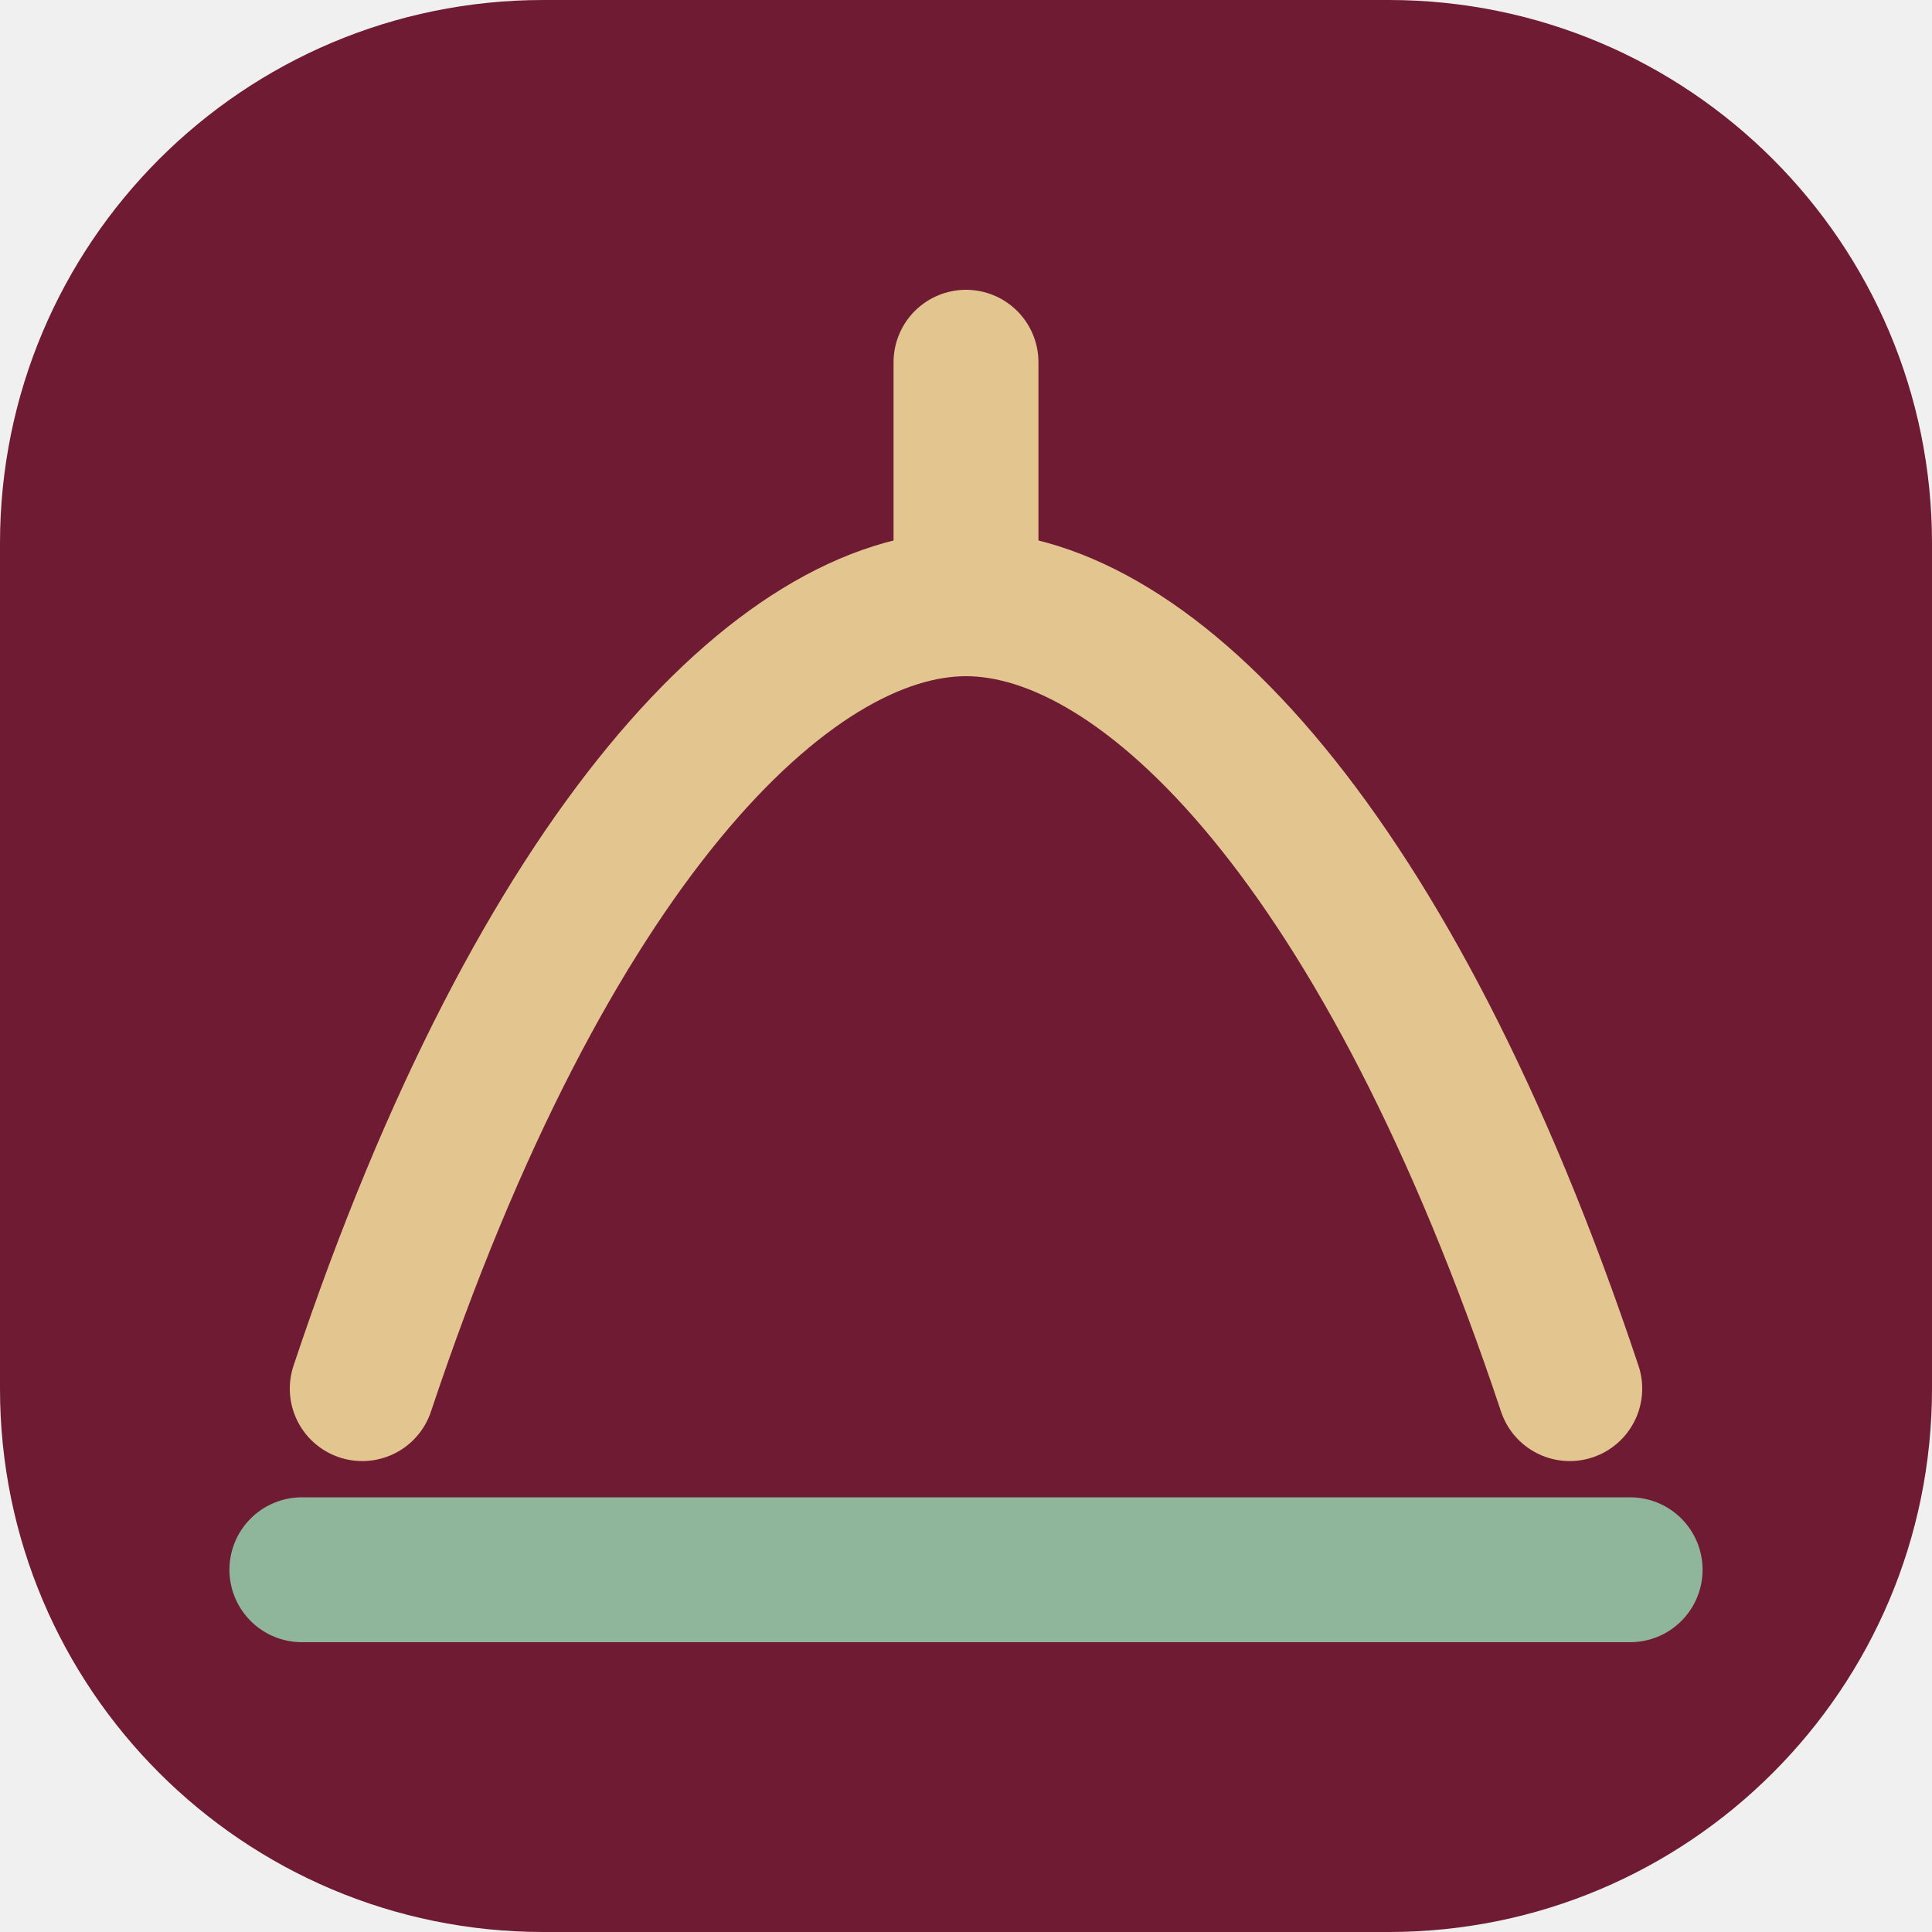
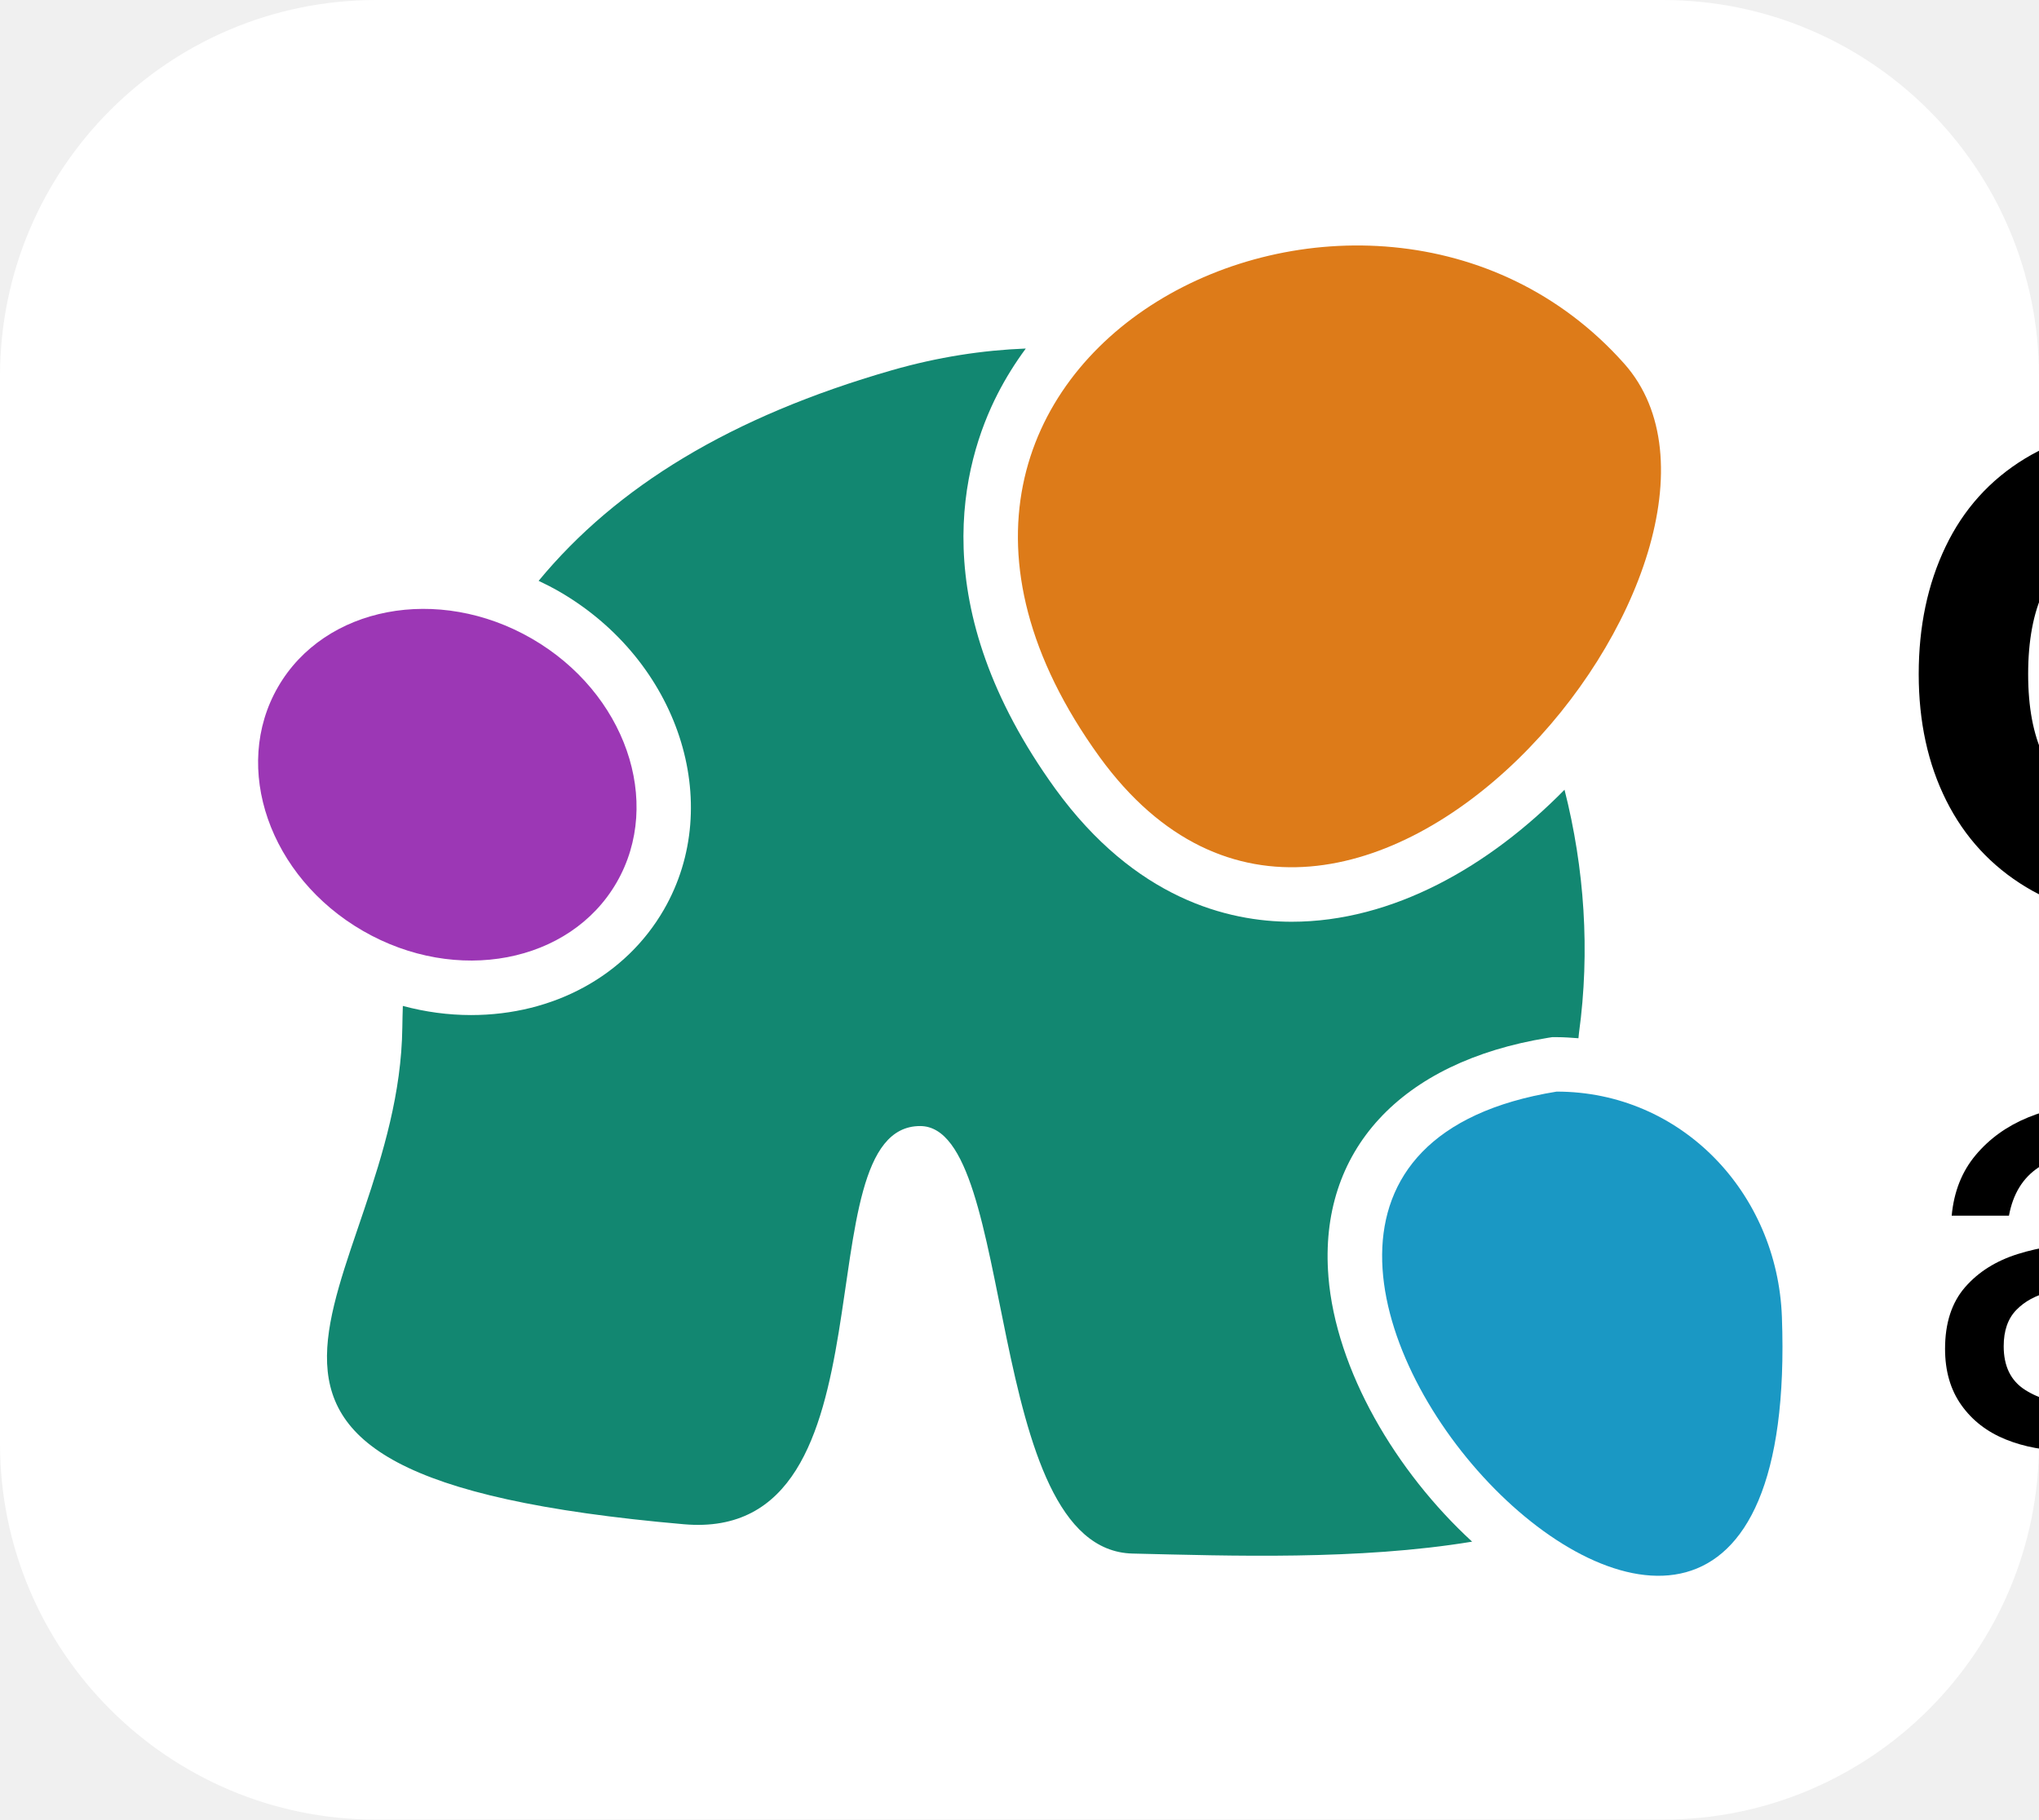
- <svg xmlns="http://www.w3.org/2000/svg" viewBox="0 0 32 32">
-   <rect width="32" height="32" rx="9" fill="#6e1b33" />
-   <path d="M6 23c3-9 7-13 10-13s7 4 10 13" fill="none" stroke="#e3c58f" stroke-width="2.4" stroke-linecap="round" />
-   <path d="M16 10V6" stroke="#e3c58f" stroke-width="2.4" stroke-linecap="round" />
-   <path d="M5 26h22" stroke="#8fb59b" stroke-width="2.4" stroke-linecap="round" />
+ <svg xmlns="http://www.w3.org/2000/svg" viewBox="240 268 596 532">
+   <rect x="240" y="268" width="596" height="532" rx="110" fill="#ffffff" />
+   <defs>
+     <style>
+       .st0 {
+         fill: #1a98c4;
+       }
+ 
+       .st1 {
+         fill: #128771;
+       }
+ 
+       .st2 {
+         fill: #9c37b5;
+       }
+ 
+       .st3 {
+         fill: #dd7b19;
+       }
+     </style>
+   </defs>
+   <g>
+     <path d="M869.2,536.62c-14.44,0-26.76-3.08-36.96-9.24-10.2-6.16-17.98-14.6-23.35-25.33s-8.05-23.05-8.05-36.96,2.61-26.33,7.85-37.26c5.23-10.93,12.95-19.5,23.15-25.73,10.2-6.23,22.65-9.34,37.35-9.34,17.22,0,31.39,4.34,42.52,13.01,11.13,8.68,17.95,20.96,20.47,36.86h-34.37c-1.33-6.76-4.54-11.99-9.64-15.7-5.1-3.71-11.62-5.56-19.57-5.56-6.89,0-13.05,1.62-18.48,4.87-5.43,3.25-9.67,8.08-12.72,14.5-3.05,6.43-4.57,14.54-4.57,24.34s1.49,17.52,4.47,23.94c2.98,6.43,7.18,11.26,12.62,14.5,5.43,3.25,11.65,4.87,18.68,4.87,7.95,0,14.47-1.69,19.57-5.07,5.1-3.38,8.31-8.18,9.64-14.41h34.37c-2.52,14.84-9.34,26.5-20.47,34.97-11.13,8.48-25.3,12.72-42.52,12.72Z" />
+     <path d="M1002.72,536.62c-9.54,0-18.25-2.02-26.13-6.06s-14.17-9.9-18.87-17.58c-4.7-7.68-7.05-17.02-7.05-28.02s2.29-19.54,6.85-27.22c4.57-7.68,10.83-13.68,18.78-17.98,7.95-4.3,16.89-6.46,26.82-6.46,10.6,0,19.8,2.22,27.62,6.66,7.81,4.44,13.91,10.53,18.28,18.28s6.56,16.66,6.56,26.72-2.32,19.57-6.96,27.32c-4.64,7.75-10.93,13.74-18.88,17.98-7.95,4.24-16.96,6.36-27.02,6.36ZM1002.92,510c4.37,0,8.15-1.06,11.33-3.18,3.18-2.12,5.66-5.1,7.45-8.94,1.79-3.84,2.68-8.21,2.68-13.11,0-5.43-.96-9.97-2.88-13.61-1.92-3.64-4.51-6.39-7.75-8.25-3.25-1.85-6.85-2.78-10.83-2.78s-7.78.99-11.03,2.98c-3.25,1.99-5.8,4.84-7.65,8.54-1.86,3.71-2.78,8.15-2.78,13.31s.89,9.24,2.68,13.01c1.79,3.78,4.27,6.72,7.45,8.84,3.18,2.12,6.96,3.18,11.33,3.18Z" />
+     <path d="M1116.18,536.62c-7.15,0-14.21-1.29-21.16-3.88-6.96-2.58-12.75-6.42-17.39-11.52-4.64-5.1-7.22-11.42-7.75-18.98h30.4c.53,3.71,2.29,6.59,5.27,8.64,2.98,2.06,6.39,3.08,10.23,3.08,3.18,0,5.99-.63,8.44-1.89,2.45-1.26,3.68-3.34,3.68-6.26,0-2.38-1.13-4.27-3.38-5.66-2.25-1.39-4.87-2.48-7.85-3.28s-5.6-1.46-7.85-1.99c-6.23-1.59-12.05-3.38-17.49-5.36-5.43-1.99-9.83-4.9-13.21-8.74-3.38-3.84-5.07-9.27-5.07-16.29s1.85-12.45,5.56-17.09c3.71-4.63,8.67-8.15,14.9-10.53,6.22-2.38,13.04-3.58,20.46-3.58,11.66,0,21.29,2.88,28.91,8.64,7.62,5.76,12.09,14.28,13.41,25.53h-28.41c-.67-3.97-2.32-6.85-4.97-8.64-2.65-1.79-5.96-2.68-9.93-2.68-2.92,0-5.5.56-7.75,1.69-2.25,1.13-3.38,3.15-3.38,6.06,0,2.38,1.09,4.27,3.28,5.66,2.19,1.39,4.73,2.42,7.65,3.08,2.91.67,5.56,1.33,7.95,1.99,6.36,1.59,12.22,3.45,17.58,5.56,5.36,2.12,9.77,5.13,13.21,9.04,3.44,3.91,5.23,9.51,5.37,16.79,0,6.49-1.89,12.02-5.66,16.59-3.78,4.57-8.74,8.05-14.9,10.43-6.16,2.38-12.88,3.58-20.17,3.58Z" />
+     <path d="M1223.87,536.62c-9.14,0-17.55-1.96-25.23-5.86-7.68-3.91-13.84-9.7-18.48-17.39-4.64-7.68-6.96-17.15-6.96-28.41s2.25-20.73,6.76-28.41c4.5-7.68,10.6-13.48,18.28-17.39,7.68-3.91,16.22-5.86,25.63-5.86s18.44,2.02,25.93,6.06c7.48,4.04,13.38,9.8,17.68,17.29,4.3,7.49,6.46,16.39,6.46,26.72,0,1.33-.03,2.75-.1,4.27-.07,1.52-.23,3.08-.5,4.67h-69.54c.4,4.77,1.56,8.54,3.48,11.33,1.92,2.78,4.3,4.8,7.15,6.06,2.85,1.26,5.66,1.89,8.44,1.89,3.84,0,7.08-.79,9.74-2.38,2.65-1.59,4.7-4.04,6.16-7.35h32.79c-1.46,6.23-4.37,11.99-8.74,17.29-4.37,5.3-9.84,9.54-16.39,12.72-6.56,3.18-14.08,4.77-22.55,4.77ZM1203.8,475.22h38.55c0-5.43-1.79-9.67-5.37-12.72-3.58-3.05-8.08-4.57-13.51-4.57s-9.67,1.56-13.11,4.67c-3.45,3.11-5.63,7.32-6.56,12.62Z" />
+     <path d="M1292.42,534.24v-98.55h30.6v11.92c3.58-5.03,7.81-8.67,12.72-10.93,4.9-2.25,10.4-3.38,16.49-3.38,12.32,0,21.66,3.94,28.02,11.82,6.36,7.88,9.54,18.12,9.54,30.7v58.42h-30.4v-54.64c0-6.22-1.52-11.23-4.57-15-3.05-3.78-7.62-5.66-13.71-5.66s-10.47,1.96-13.51,5.86c-3.05,3.91-4.57,8.84-4.57,14.8v54.64h-30.6Z" />
+     <path d="M1406.86,534.24v-24.04l40.93-49.67h-40.53v-24.84h75.31v24.04l-41.92,49.67h42.72v24.84h-76.5Z" />
+     <path d="M1531.44,536.62c-5.7,0-11-1.16-15.9-3.48-4.9-2.32-8.84-5.69-11.82-10.13-2.98-4.44-4.47-9.83-4.47-16.19,0-7.28,1.92-13.21,5.76-17.78,3.84-4.57,8.97-7.91,15.4-10.03,6.42-2.12,13.48-3.18,21.16-3.18h22.25c0-3.44-.6-6.49-1.79-9.14-1.19-2.65-2.98-4.73-5.37-6.26-2.38-1.52-5.36-2.29-8.94-2.29s-7.09.79-10.13,2.38c-3.05,1.59-4.97,4.31-5.76,8.15h-29.61c.53-7.28,2.98-13.54,7.35-18.78,4.37-5.23,9.97-9.3,16.79-12.22,6.82-2.91,14.14-4.37,21.96-4.37,9.14,0,17.19,1.69,24.14,5.07,6.95,3.38,12.35,8.21,16.19,14.5,3.84,6.29,5.76,13.88,5.76,22.75v25.23c0,2.92.43,5.17,1.29,6.76.86,1.59,3.14,2.38,6.85,2.38v24.24c-6.36,0-11.66-.4-15.9-1.19-4.24-.79-7.82-2.29-10.73-4.47-2.92-2.19-5.56-5.4-7.95-9.64-4.37,5.83-9.54,10.23-15.5,13.21s-12.98,4.47-21.06,4.47ZM1542.17,513.18c3.84,0,7.38-.83,10.63-2.48,3.24-1.66,5.86-4.01,7.85-7.05,1.99-3.05,2.98-6.49,2.98-10.33v-1.19h-18.88c-2.65,0-5.1.37-7.35,1.09-2.25.73-4.04,1.86-5.36,3.38-1.33,1.52-1.99,3.61-1.99,6.26,0,3.84,1.26,6.53,3.78,8.05,2.51,1.52,5.3,2.29,8.35,2.29Z" />
+   </g>
+   <g>
+     <path d="M844.36,692.15c-6.62,0-12.65-1.1-18.1-3.31s-9.77-5.55-12.95-10.03c-3.18-4.48-4.77-9.96-4.77-16.45,0-7.53,1.95-13.53,5.84-18.01,3.89-4.48,9.05-7.72,15.48-9.73,6.42-2.01,13.33-3.02,20.73-3.02h26.08c0-6.75-1.14-12.07-3.41-15.96-2.27-3.89-5.23-6.68-8.86-8.37-3.63-1.68-7.66-2.53-12.07-2.53-6.36,0-11.84,1.53-16.45,4.57-4.61,3.05-7.49,7.76-8.66,14.11h-16.74c.65-7.01,2.98-12.91,7.01-17.71,4.02-4.8,9.12-8.47,15.28-11,6.16-2.53,12.68-3.8,19.56-3.8,9.73,0,17.58,1.79,23.55,5.35,5.97,3.57,10.32,8.34,13.04,14.31,2.73,5.97,4.09,12.59,4.09,19.86v29.59c0,4.8.58,8.44,1.75,10.9,1.17,2.47,4.15,3.96,8.95,4.48v14.41c-4.28,0-8.18-.55-11.68-1.65-3.5-1.1-6.46-2.92-8.86-5.45-2.4-2.53-4.12-5.87-5.16-10.03-3.25,5.45-7.69,10.06-13.33,13.82s-12.43,5.65-20.34,5.65ZM846.89,678.33c6.49,0,11.94-1.65,16.35-4.96,4.41-3.31,7.75-7.56,10.03-12.75,2.27-5.19,3.41-10.58,3.41-16.16v-.2h-24.72c-4.54,0-8.83.49-12.85,1.46-4.02.97-7.27,2.73-9.73,5.26-2.47,2.53-3.7,6.07-3.7,10.61,0,5.84,2.07,10.09,6.23,12.75,4.15,2.66,9.15,3.99,14.99,3.99Z" />
+     <path d="M953.96,689.82c-8.83,0-15.77-2.14-20.83-6.42-5.06-4.28-7.59-12-7.59-23.17v-53.14h-16.74v-13.82h16.74v-23.17h16.35v23.17h27.06v13.82h-27.06v53.14c0,6.1,1.23,10.22,3.7,12.36,2.46,2.14,6.81,3.21,13.04,3.21h10.32v14.02h-14.99Z" />
+     <path d="M1024.43,689.82c-8.83,0-15.77-2.14-20.83-6.42-5.06-4.28-7.59-12-7.59-23.17v-53.14h-16.74v-13.82h16.74v-23.17h16.35v23.17h27.06v13.82h-27.06v53.14c0,6.1,1.23,10.22,3.7,12.36,2.46,2.14,6.81,3.21,13.04,3.21h10.32v14.02h-14.99Z" />
+     <path d="M1056.74,689.82v-96.55h14.79l1.36,18.49c2.98-6.36,7.53-11.42,13.63-15.18,6.1-3.76,13.63-5.65,22.58-5.65v17.13h-4.48c-10.64,0-18.56,2.86-23.75,8.56-5.19,5.71-7.79,13.89-7.79,24.53v48.67h-16.35Z" />
+     <path d="M1154.66,692.15c-6.62,0-12.65-1.1-18.1-3.31-5.45-2.21-9.77-5.55-12.94-10.03-3.18-4.48-4.77-9.96-4.77-16.45,0-7.53,1.95-13.53,5.84-18.01s9.05-7.72,15.48-9.73c6.42-2.01,13.33-3.02,20.73-3.02h26.08c0-6.75-1.14-12.07-3.41-15.96-2.27-3.89-5.23-6.68-8.86-8.37-3.63-1.68-7.66-2.53-12.07-2.53-6.36,0-11.84,1.53-16.45,4.57-4.61,3.05-7.5,7.76-8.66,14.11h-16.74c.65-7.01,2.98-12.91,7.01-17.71,4.02-4.8,9.12-8.47,15.28-11,6.16-2.53,12.68-3.8,19.56-3.8,9.73,0,17.58,1.79,23.55,5.35,5.97,3.57,10.32,8.34,13.04,14.31,2.73,5.97,4.09,12.59,4.09,19.86v29.59c0,4.8.58,8.44,1.75,10.9,1.17,2.47,4.15,3.96,8.96,4.48v14.41c-4.28,0-8.18-.55-11.68-1.65-3.5-1.1-6.46-2.92-8.86-5.45-2.4-2.53-4.12-5.87-5.16-10.03-3.25,5.45-7.69,10.06-13.33,13.82-5.64,3.76-12.43,5.65-20.34,5.65ZM1157.19,678.33c6.49,0,11.94-1.65,16.35-4.96,4.41-3.31,7.75-7.56,10.03-12.75,2.27-5.19,3.41-10.58,3.41-16.16v-.2h-24.72c-4.54,0-8.83.49-12.85,1.46-4.02.97-7.27,2.73-9.73,5.26-2.47,2.53-3.7,6.07-3.7,10.61,0,5.84,2.08,10.09,6.23,12.75,4.15,2.66,9.15,3.99,14.99,3.99Z" />
+     <path d="M1264.25,689.82c-8.83,0-15.77-2.14-20.83-6.42-5.06-4.28-7.59-12-7.59-23.17v-53.14h-16.74v-13.82h16.74v-23.17h16.35v23.17h27.06v13.82h-27.06v53.14c0,6.1,1.23,10.22,3.7,12.36,2.46,2.14,6.81,3.21,13.04,3.21h10.32v14.02h-14.99Z" />
+     <path d="M1334.72,689.82c-8.83,0-15.77-2.14-20.83-6.42-5.06-4.28-7.59-12-7.59-23.17v-53.14h-16.74v-13.82h16.74v-23.17h16.35v23.17h27.06v13.82h-27.06v53.14c0,6.1,1.23,10.22,3.7,12.36,2.46,2.14,6.81,3.21,13.04,3.21h10.32v14.02h-14.99Z" />
+     <path d="M1376.96,571.85c-3.25,0-5.94-1.07-8.08-3.21s-3.21-4.83-3.21-8.08,1.07-5.71,3.21-7.79c2.14-2.07,4.83-3.11,8.08-3.11s5.77,1.04,7.98,3.11c2.21,2.08,3.31,4.67,3.31,7.79s-1.1,5.94-3.31,8.08c-2.21,2.14-4.87,3.21-7.98,3.21ZM1368.79,689.82v-96.55h16.35v96.55h-16.35Z" />
+     <path d="M1436.53,689.82l-36.6-96.55h17.13l29,80.79,29.2-80.79h16.74l-36.6,96.55h-18.88Z" />
+     <path d="M1532.5,692.15c-6.62,0-12.65-1.1-18.1-3.31-5.45-2.21-9.77-5.55-12.94-10.03-3.18-4.48-4.77-9.96-4.77-16.45,0-7.53,1.95-13.53,5.84-18.01s9.05-7.72,15.48-9.73c6.42-2.01,13.33-3.02,20.73-3.02h26.08c0-6.75-1.14-12.07-3.41-15.96-2.27-3.89-5.23-6.68-8.86-8.37-3.63-1.68-7.66-2.53-12.07-2.53-6.36,0-11.84,1.53-16.45,4.57-4.61,3.05-7.5,7.76-8.66,14.11h-16.74c.65-7.01,2.98-12.91,7.01-17.71,4.02-4.8,9.12-8.47,15.28-11,6.16-2.53,12.68-3.8,19.56-3.8,9.73,0,17.58,1.79,23.55,5.35,5.97,3.57,10.32,8.34,13.04,14.31,2.73,5.97,4.09,12.59,4.09,19.86v29.59c0,4.8.58,8.44,1.75,10.9,1.17,2.47,4.15,3.96,8.96,4.48v14.41c-4.28,0-8.18-.55-11.68-1.65-3.5-1.1-6.46-2.92-8.86-5.45-2.4-2.53-4.12-5.87-5.16-10.03-3.25,5.45-7.69,10.06-13.33,13.82-5.64,3.76-12.43,5.65-20.34,5.65ZM1535.03,678.33c6.49,0,11.94-1.65,16.35-4.96,4.41-3.31,7.75-7.56,10.03-12.75,2.27-5.19,3.41-10.58,3.41-16.16v-.2h-24.72c-4.54,0-8.83.49-12.85,1.46-4.02.97-7.27,2.73-9.73,5.26-2.47,2.53-3.7,6.07-3.7,10.61,0,5.84,2.08,10.09,6.23,12.75,4.15,2.66,9.15,3.99,14.99,3.99Z" />
+   </g>
+   <g>
+     <path class="st3" d="M714.75,374.31c48.9,54.94-80.62,215.24-153.38,114.95-84.89-117.49,78.53-199.05,153.38-114.95Z" />
+     <path class="st0" d="M760.85,653.01c7.1,193.37-213.5-41.9-65.85-65.86,36.37,0,64.52,29.52,65.85,65.86Z" />
+     <path class="st1" d="M628.3,641.2c-2.96-36.69,21.02-62.77,64.14-69.77l1.27-.2h1.29c2.15,0,4.27.16,6.38.32.06-.53.09-1.04.16-1.57,3.27-23.89,1.6-48.12-4.23-71.09-21.99,22.4-50.2,38.6-79.76,38.6-18.65,0-45.77-6.75-69.08-38.87-38.67-53.52-27.17-95.3-16.87-115.45,2.38-4.65,5.14-9.07,8.24-13.27-12.59.49-25.64,2.47-39.12,6.34-47.05,13.52-80.55,34.05-103.28,61.58,2.01.95,4,1.96,5.95,3.08,34.9,20.15,48.65,61.9,30.65,93.07-11.14,19.29-32.2,30.8-56.34,30.8-6.7,0-13.41-.91-19.95-2.67-.06,2.08-.13,4.15-.15,6.27-.93,76.89-85.23,130.65,82.3,145.27,63.82,5.57,33.84-116.42,69.06-116.42,28.56,0,18.15,123.98,62.12,124.99,28.41.66,66.02,2,99.22-3.48-22.27-20.48-39.8-50.1-42.01-77.55Z" />
+     <ellipse class="st2" cx="370.75" cy="497.43" rx="49.34" ry="57.15" transform="translate(-245.41 569.79) rotate(-60)" />
+   </g>
</svg>
